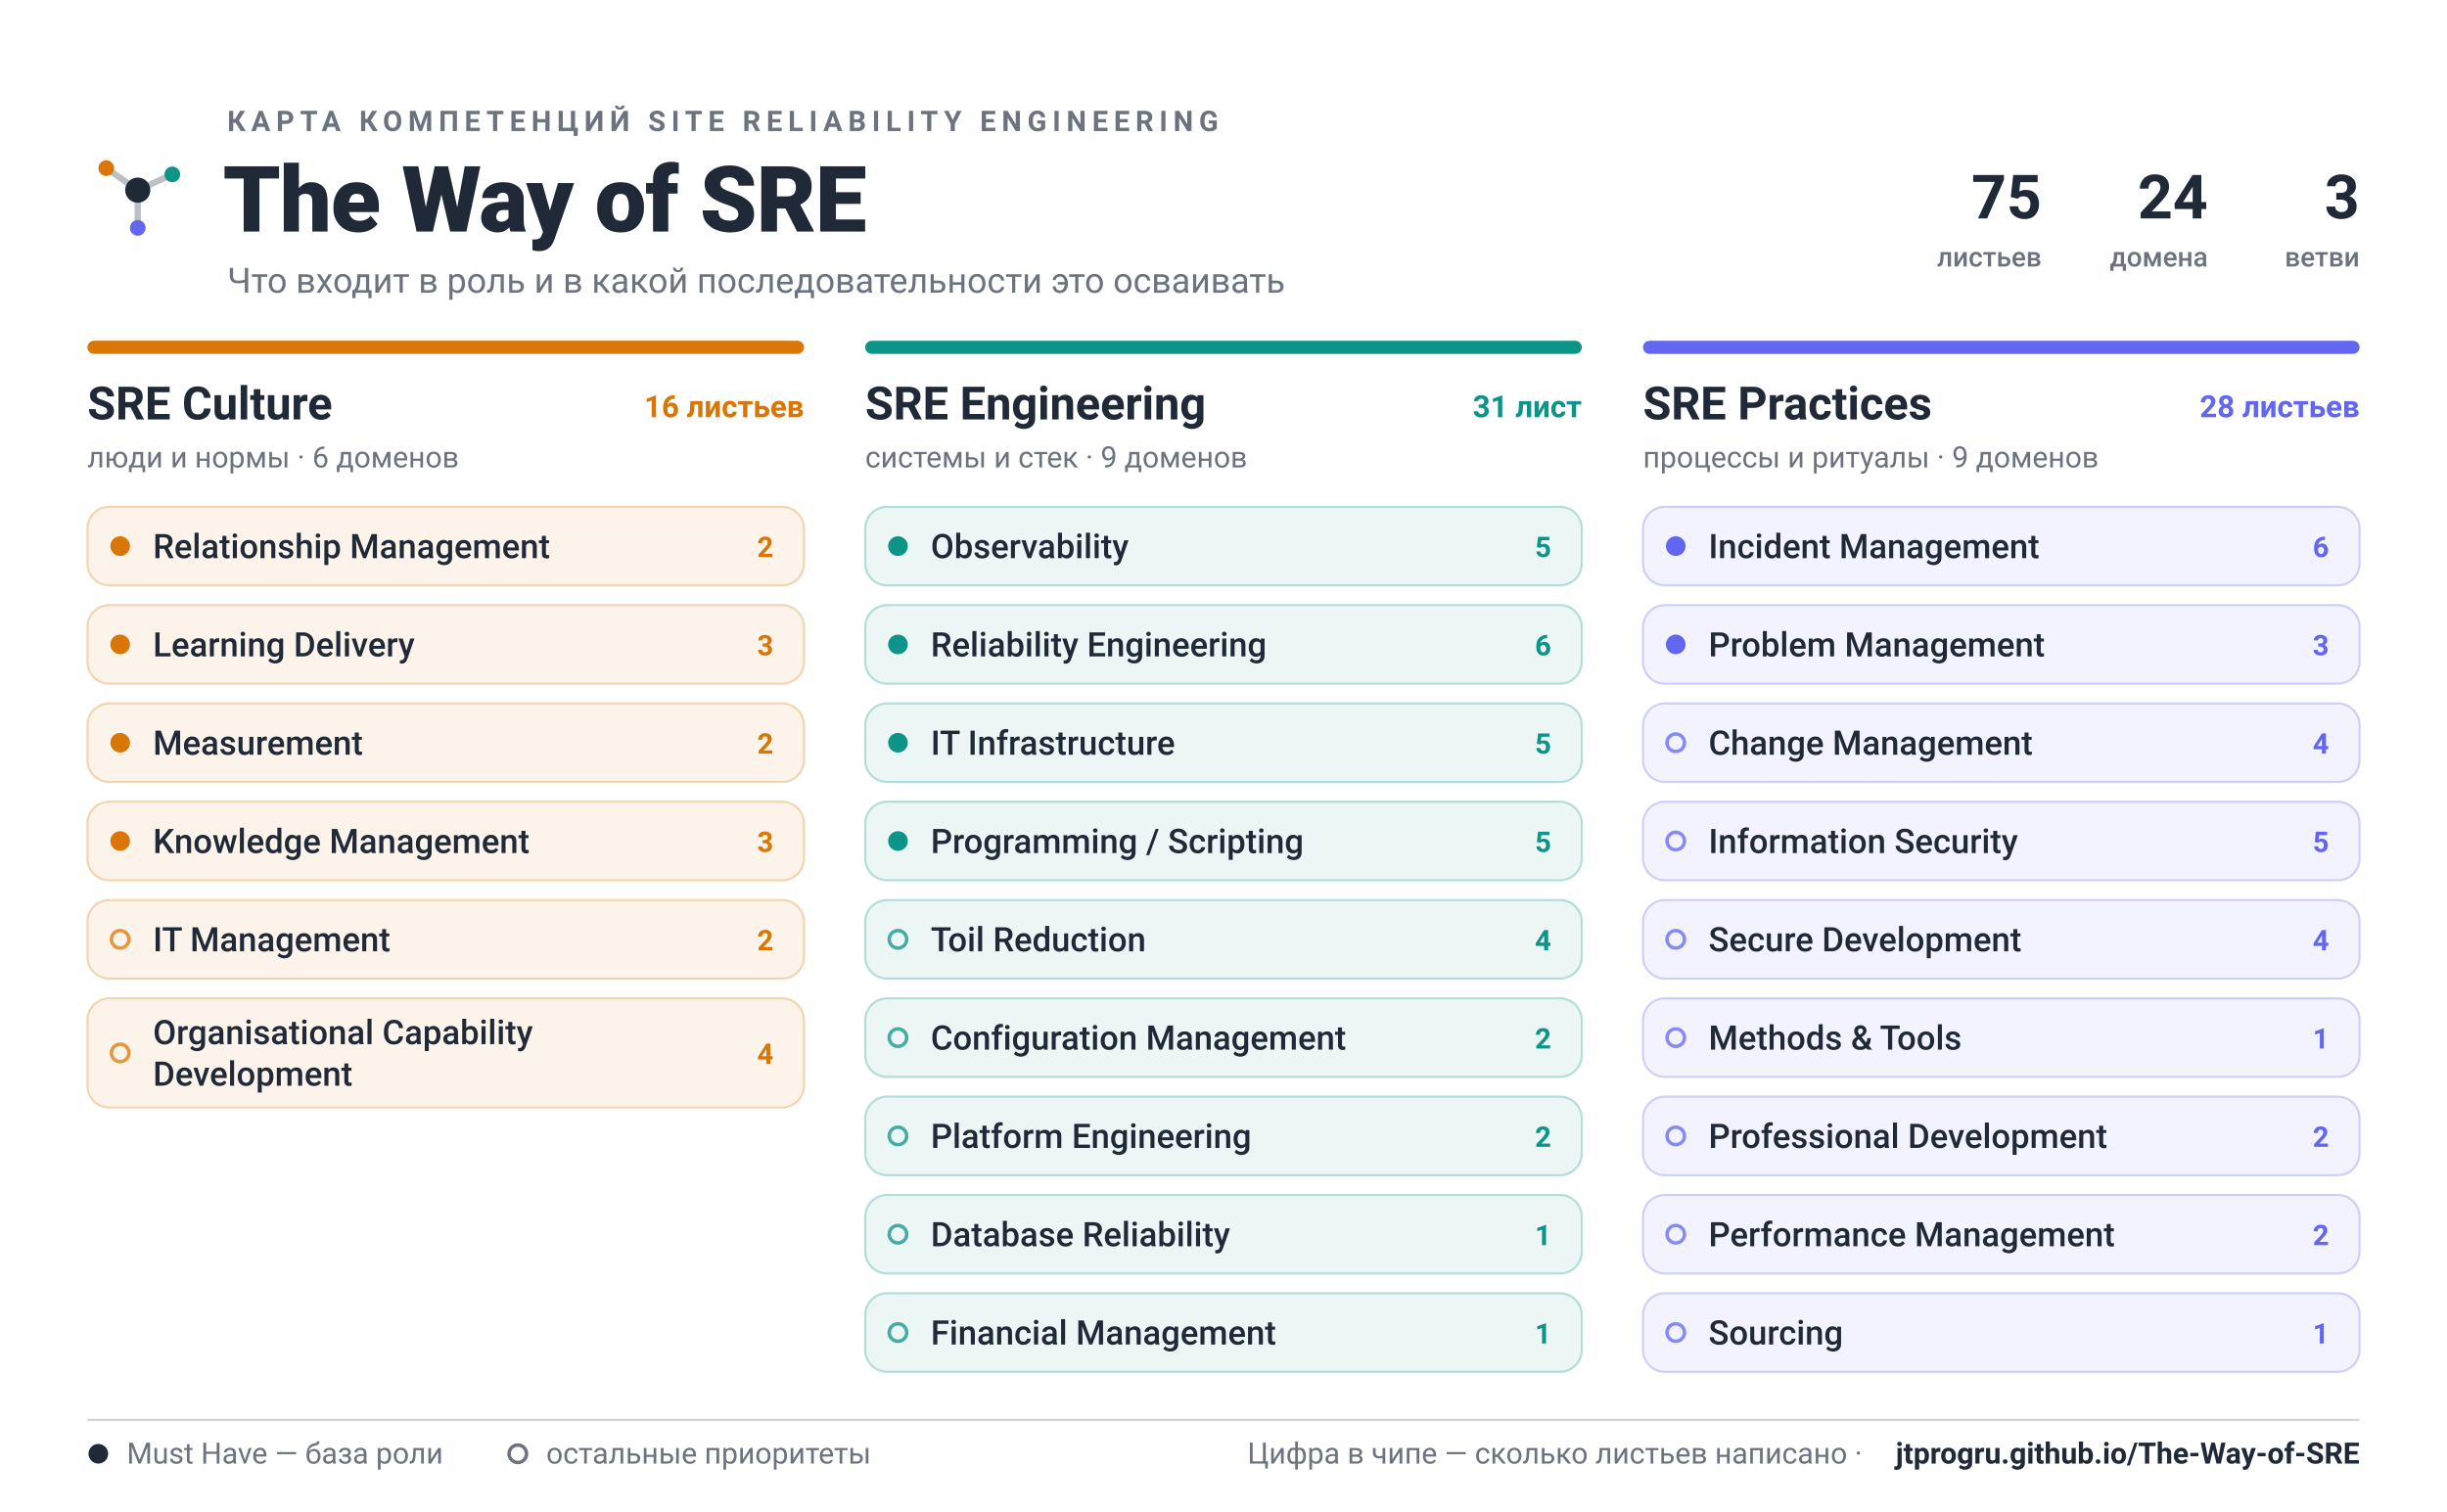
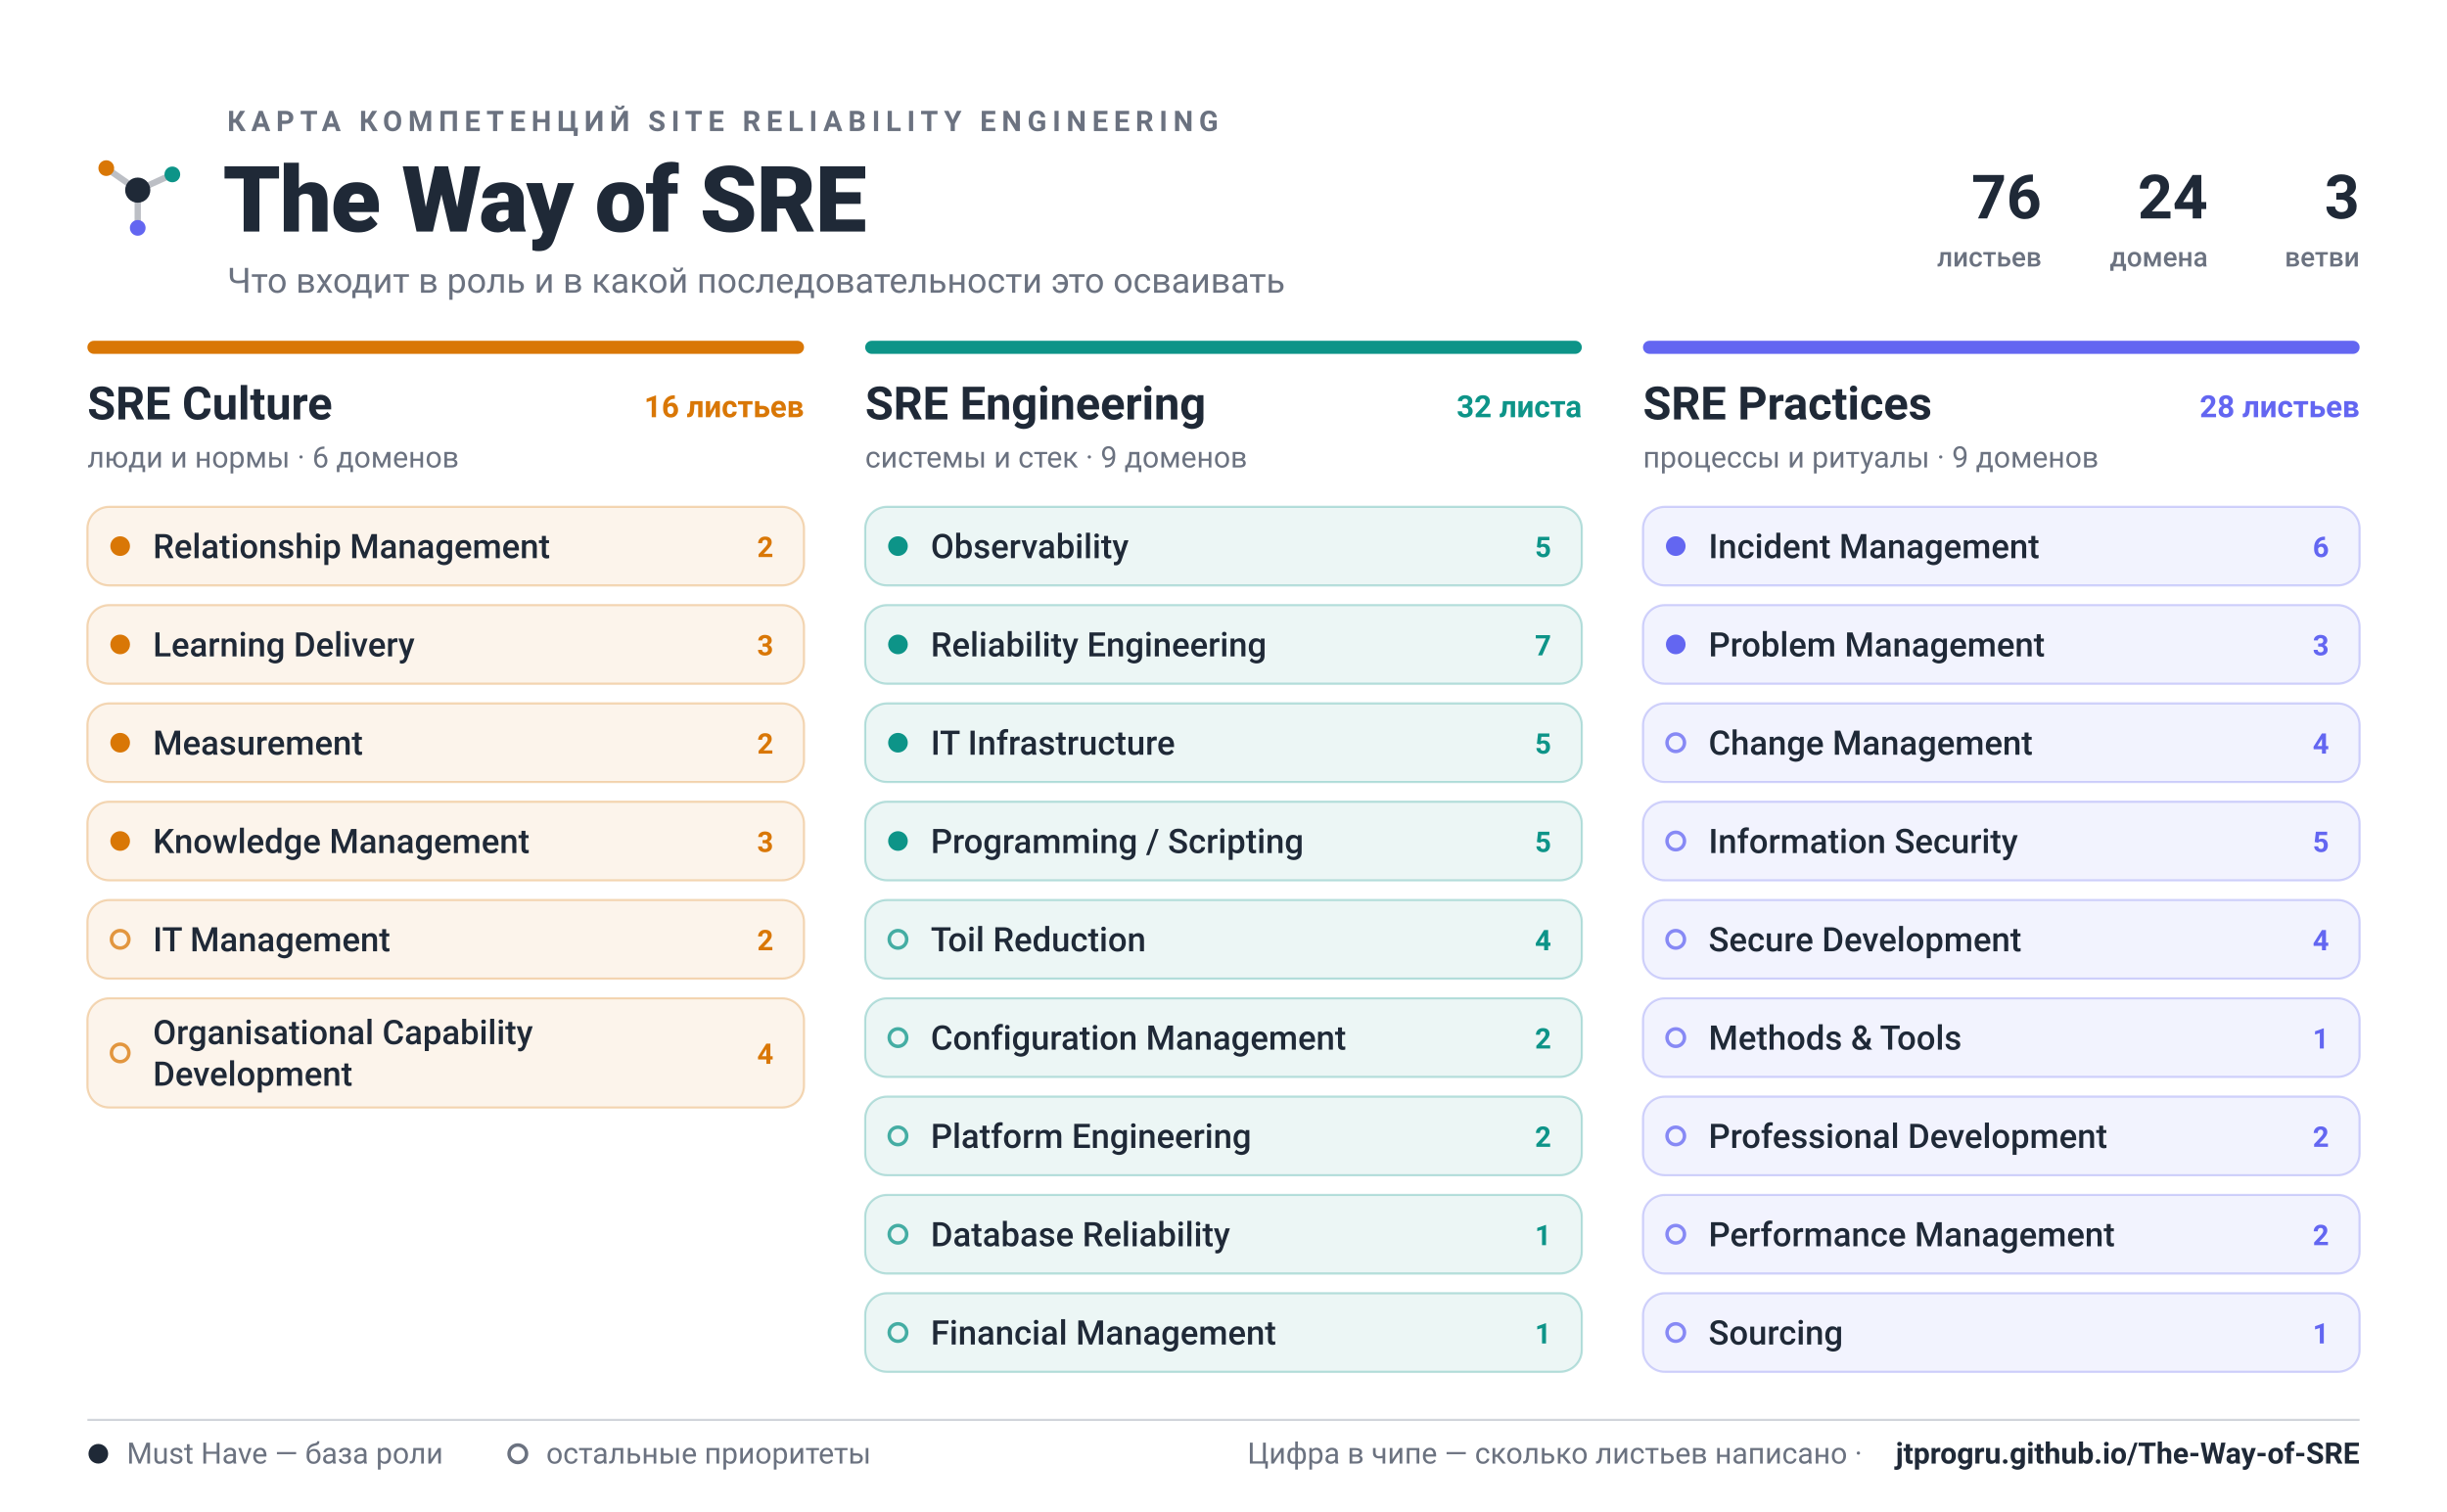
- <svg xmlns="http://www.w3.org/2000/svg" viewBox="0 0 1120 692" width="1120" height="692" role="img" aria-label="The Way of SRE — карта компетенций SRE: 3 ветви, 24 домена, 75 листьев. SRE Culture: 16, SRE Engineering: 31, SRE Practices: 28">
+ <svg xmlns="http://www.w3.org/2000/svg" viewBox="0 0 1120 692" width="1120" height="692" role="img" aria-label="The Way of SRE — карта компетенций SRE: 3 ветви, 24 домена, 76 листьев. SRE Culture: 16, SRE Engineering: 32, SRE Practices: 28">
  <style>
    text { font-family: -apple-system, BlinkMacSystemFont, "Segoe UI", system-ui, Roboto, "Helvetica Neue", Arial, sans-serif; }
    .eyebrow  { font-size: 13px; font-weight: 600; letter-spacing: .2em; fill: #6b7280; }
    .title    { font-size: 42px; font-weight: 800; letter-spacing: -.01em; fill: #1f2937; }
    .tagline  { font-size: 16px; font-weight: 400; fill: #6b7280; }
    .stat-num { font-size: 28px; font-weight: 700; fill: #1f2937; }
    .stat-lbl { font-size: 12.5px; font-weight: 500; fill: #6b7280; }
    .col-name { font-size: 21px; font-weight: 700; fill: #1f2937; }
    .col-num  { font-size: 14px; font-weight: 600; }
    .col-sub  { font-size: 13.5px; font-weight: 400; fill: #6b7280; }
    .chip-lbl { font-size: 15.5px; font-weight: 500; fill: #1f2937; }
    .chip-num { font-size: 13px; font-weight: 600; }
    .note     { font-size: 13.5px; font-weight: 400; fill: #6b7280; }
    .note-url { font-size: 13.5px; font-weight: 600; fill: #1f2937; }
  </style>
  <g transform="translate(40 64) scale(0.72)" stroke="#6b7280" stroke-opacity="0.45" stroke-width="4" stroke-linecap="round" fill="none">
    <path d="M32 32 12 18M32 32 54 22M32 32 32 56" />
  </g>
  <g transform="translate(40 64) scale(0.72)">
    <circle cx="32" cy="32" r="8" fill="#1f2937" />
    <circle cx="12" cy="18" r="5" fill="#d97706" />
    <circle cx="54" cy="22" r="5" fill="#0d9488" />
    <circle cx="32" cy="56" r="5" fill="#6366f1" />
  </g>
  <text class="eyebrow" x="104" y="60">КАРТА КОМПЕТЕНЦИЙ SITE RELIABILITY ENGINEERING</text>
  <text class="title" x="102" y="106">The Way of SRE</text>
  <text class="tagline" x="104" y="134">Что входит в роль и в какой последовательности это осваивать</text>
  <text class="stat-num" x="1080" y="100" text-anchor="end">3</text>
  <text class="stat-lbl" x="1080" y="122" text-anchor="end">ветви</text>
  <text class="stat-num" x="1010.56" y="100" text-anchor="end">24</text>
  <text class="stat-lbl" x="1010.56" y="122" text-anchor="end">домена</text>
-   <text class="stat-num" x="934.44" y="100" text-anchor="end">75</text>
+   <text class="stat-num" x="934.44" y="100" text-anchor="end">76</text>
  <text class="stat-lbl" x="934.44" y="122" text-anchor="end">листьев</text>
  <rect x="40" y="156" width="328" height="6" rx="3" fill="#d97706" />
  <text class="col-name" x="40" y="192">SRE Culture</text>
  <text class="col-num" x="368" y="191" text-anchor="end" fill="#d97706">16 листьев</text>
  <text class="col-sub" x="40" y="214">люди и нормы · 6 доменов</text>
  <rect x="40" y="232" width="328" height="36" rx="10" fill="#d97706" fill-opacity="0.08" stroke="#d97706" stroke-opacity="0.28" />
  <circle cx="55" cy="250" r="4.5" fill="#d97706" />
  <text class="chip-lbl" x="70" y="255.5">Relationship Management</text>
  <text class="chip-num" x="354" y="255" text-anchor="end" fill="#d97706">2</text>
  <rect x="40" y="277" width="328" height="36" rx="10" fill="#d97706" fill-opacity="0.08" stroke="#d97706" stroke-opacity="0.28" />
  <circle cx="55" cy="295" r="4.5" fill="#d97706" />
  <text class="chip-lbl" x="70" y="300.5">Learning Delivery</text>
  <text class="chip-num" x="354" y="300" text-anchor="end" fill="#d97706">3</text>
  <rect x="40" y="322" width="328" height="36" rx="10" fill="#d97706" fill-opacity="0.08" stroke="#d97706" stroke-opacity="0.28" />
  <circle cx="55" cy="340" r="4.5" fill="#d97706" />
  <text class="chip-lbl" x="70" y="345.5">Measurement</text>
  <text class="chip-num" x="354" y="345" text-anchor="end" fill="#d97706">2</text>
  <rect x="40" y="367" width="328" height="36" rx="10" fill="#d97706" fill-opacity="0.08" stroke="#d97706" stroke-opacity="0.28" />
  <circle cx="55" cy="385" r="4.5" fill="#d97706" />
  <text class="chip-lbl" x="70" y="390.5">Knowledge Management</text>
  <text class="chip-num" x="354" y="390" text-anchor="end" fill="#d97706">3</text>
  <rect x="40" y="412" width="328" height="36" rx="10" fill="#d97706" fill-opacity="0.08" stroke="#d97706" stroke-opacity="0.28" />
  <circle cx="55" cy="430" r="4" fill="none" stroke="#d97706" stroke-width="1.6" stroke-opacity="0.75" />
  <text class="chip-lbl" x="70" y="435.5">IT Management</text>
  <text class="chip-num" x="354" y="435" text-anchor="end" fill="#d97706">2</text>
  <rect x="40" y="457" width="328" height="50" rx="10" fill="#d97706" fill-opacity="0.08" stroke="#d97706" stroke-opacity="0.28" />
  <circle cx="55" cy="482" r="4" fill="none" stroke="#d97706" stroke-width="1.6" stroke-opacity="0.75" />
  <text class="chip-lbl" x="70" y="478">Organisational Capability</text>
  <text class="chip-lbl" x="70" y="497">Development</text>
  <text class="chip-num" x="354" y="487" text-anchor="end" fill="#d97706">4</text>
  <rect x="396" y="156" width="328" height="6" rx="3" fill="#0d9488" />
  <text class="col-name" x="396" y="192">SRE Engineering</text>
-   <text class="col-num" x="724" y="191" text-anchor="end" fill="#0d9488">31 лист</text>
+   <text class="col-num" x="724" y="191" text-anchor="end" fill="#0d9488">32 листа</text>
  <text class="col-sub" x="396" y="214">системы и стек · 9 доменов</text>
  <rect x="396" y="232" width="328" height="36" rx="10" fill="#0d9488" fill-opacity="0.08" stroke="#0d9488" stroke-opacity="0.28" />
  <circle cx="411" cy="250" r="4.5" fill="#0d9488" />
  <text class="chip-lbl" x="426" y="255.5">Observability</text>
  <text class="chip-num" x="710" y="255" text-anchor="end" fill="#0d9488">5</text>
  <rect x="396" y="277" width="328" height="36" rx="10" fill="#0d9488" fill-opacity="0.08" stroke="#0d9488" stroke-opacity="0.28" />
  <circle cx="411" cy="295" r="4.5" fill="#0d9488" />
  <text class="chip-lbl" x="426" y="300.5">Reliability Engineering</text>
-   <text class="chip-num" x="710" y="300" text-anchor="end" fill="#0d9488">6</text>
+   <text class="chip-num" x="710" y="300" text-anchor="end" fill="#0d9488">7</text>
  <rect x="396" y="322" width="328" height="36" rx="10" fill="#0d9488" fill-opacity="0.08" stroke="#0d9488" stroke-opacity="0.28" />
  <circle cx="411" cy="340" r="4.5" fill="#0d9488" />
  <text class="chip-lbl" x="426" y="345.5">IT Infrastructure</text>
  <text class="chip-num" x="710" y="345" text-anchor="end" fill="#0d9488">5</text>
  <rect x="396" y="367" width="328" height="36" rx="10" fill="#0d9488" fill-opacity="0.08" stroke="#0d9488" stroke-opacity="0.28" />
  <circle cx="411" cy="385" r="4.5" fill="#0d9488" />
  <text class="chip-lbl" x="426" y="390.5">Programming / Scripting</text>
  <text class="chip-num" x="710" y="390" text-anchor="end" fill="#0d9488">5</text>
  <rect x="396" y="412" width="328" height="36" rx="10" fill="#0d9488" fill-opacity="0.08" stroke="#0d9488" stroke-opacity="0.28" />
  <circle cx="411" cy="430" r="4" fill="none" stroke="#0d9488" stroke-width="1.6" stroke-opacity="0.75" />
  <text class="chip-lbl" x="426" y="435.5">Toil Reduction</text>
  <text class="chip-num" x="710" y="435" text-anchor="end" fill="#0d9488">4</text>
  <rect x="396" y="457" width="328" height="36" rx="10" fill="#0d9488" fill-opacity="0.08" stroke="#0d9488" stroke-opacity="0.28" />
  <circle cx="411" cy="475" r="4" fill="none" stroke="#0d9488" stroke-width="1.6" stroke-opacity="0.75" />
  <text class="chip-lbl" x="426" y="480.5">Configuration Management</text>
  <text class="chip-num" x="710" y="480" text-anchor="end" fill="#0d9488">2</text>
  <rect x="396" y="502" width="328" height="36" rx="10" fill="#0d9488" fill-opacity="0.08" stroke="#0d9488" stroke-opacity="0.28" />
  <circle cx="411" cy="520" r="4" fill="none" stroke="#0d9488" stroke-width="1.6" stroke-opacity="0.75" />
  <text class="chip-lbl" x="426" y="525.5">Platform Engineering</text>
  <text class="chip-num" x="710" y="525" text-anchor="end" fill="#0d9488">2</text>
  <rect x="396" y="547" width="328" height="36" rx="10" fill="#0d9488" fill-opacity="0.08" stroke="#0d9488" stroke-opacity="0.28" />
  <circle cx="411" cy="565" r="4" fill="none" stroke="#0d9488" stroke-width="1.6" stroke-opacity="0.75" />
  <text class="chip-lbl" x="426" y="570.5">Database Reliability</text>
  <text class="chip-num" x="710" y="570" text-anchor="end" fill="#0d9488">1</text>
  <rect x="396" y="592" width="328" height="36" rx="10" fill="#0d9488" fill-opacity="0.08" stroke="#0d9488" stroke-opacity="0.28" />
  <circle cx="411" cy="610" r="4" fill="none" stroke="#0d9488" stroke-width="1.6" stroke-opacity="0.75" />
  <text class="chip-lbl" x="426" y="615.5">Financial Management</text>
  <text class="chip-num" x="710" y="615" text-anchor="end" fill="#0d9488">1</text>
  <rect x="752" y="156" width="328" height="6" rx="3" fill="#6366f1" />
  <text class="col-name" x="752" y="192">SRE Practices</text>
  <text class="col-num" x="1080" y="191" text-anchor="end" fill="#6366f1">28 листьев</text>
  <text class="col-sub" x="752" y="214">процессы и ритуалы · 9 доменов</text>
  <rect x="752" y="232" width="328" height="36" rx="10" fill="#6366f1" fill-opacity="0.08" stroke="#6366f1" stroke-opacity="0.28" />
  <circle cx="767" cy="250" r="4.5" fill="#6366f1" />
  <text class="chip-lbl" x="782" y="255.5">Incident Management</text>
  <text class="chip-num" x="1066" y="255" text-anchor="end" fill="#6366f1">6</text>
  <rect x="752" y="277" width="328" height="36" rx="10" fill="#6366f1" fill-opacity="0.08" stroke="#6366f1" stroke-opacity="0.28" />
  <circle cx="767" cy="295" r="4.5" fill="#6366f1" />
  <text class="chip-lbl" x="782" y="300.5">Problem Management</text>
  <text class="chip-num" x="1066" y="300" text-anchor="end" fill="#6366f1">3</text>
  <rect x="752" y="322" width="328" height="36" rx="10" fill="#6366f1" fill-opacity="0.08" stroke="#6366f1" stroke-opacity="0.28" />
  <circle cx="767" cy="340" r="4" fill="none" stroke="#6366f1" stroke-width="1.6" stroke-opacity="0.75" />
  <text class="chip-lbl" x="782" y="345.5">Change Management</text>
  <text class="chip-num" x="1066" y="345" text-anchor="end" fill="#6366f1">4</text>
  <rect x="752" y="367" width="328" height="36" rx="10" fill="#6366f1" fill-opacity="0.08" stroke="#6366f1" stroke-opacity="0.28" />
  <circle cx="767" cy="385" r="4" fill="none" stroke="#6366f1" stroke-width="1.6" stroke-opacity="0.75" />
  <text class="chip-lbl" x="782" y="390.5">Information Security</text>
  <text class="chip-num" x="1066" y="390" text-anchor="end" fill="#6366f1">5</text>
  <rect x="752" y="412" width="328" height="36" rx="10" fill="#6366f1" fill-opacity="0.08" stroke="#6366f1" stroke-opacity="0.28" />
  <circle cx="767" cy="430" r="4" fill="none" stroke="#6366f1" stroke-width="1.6" stroke-opacity="0.75" />
  <text class="chip-lbl" x="782" y="435.5">Secure Development</text>
  <text class="chip-num" x="1066" y="435" text-anchor="end" fill="#6366f1">4</text>
  <rect x="752" y="457" width="328" height="36" rx="10" fill="#6366f1" fill-opacity="0.08" stroke="#6366f1" stroke-opacity="0.28" />
  <circle cx="767" cy="475" r="4" fill="none" stroke="#6366f1" stroke-width="1.6" stroke-opacity="0.75" />
  <text class="chip-lbl" x="782" y="480.5">Methods &amp; Tools</text>
  <text class="chip-num" x="1066" y="480" text-anchor="end" fill="#6366f1">1</text>
  <rect x="752" y="502" width="328" height="36" rx="10" fill="#6366f1" fill-opacity="0.08" stroke="#6366f1" stroke-opacity="0.28" />
  <circle cx="767" cy="520" r="4" fill="none" stroke="#6366f1" stroke-width="1.6" stroke-opacity="0.75" />
  <text class="chip-lbl" x="782" y="525.5">Professional Development</text>
  <text class="chip-num" x="1066" y="525" text-anchor="end" fill="#6366f1">2</text>
  <rect x="752" y="547" width="328" height="36" rx="10" fill="#6366f1" fill-opacity="0.08" stroke="#6366f1" stroke-opacity="0.28" />
  <circle cx="767" cy="565" r="4" fill="none" stroke="#6366f1" stroke-width="1.6" stroke-opacity="0.75" />
  <text class="chip-lbl" x="782" y="570.5">Performance Management</text>
  <text class="chip-num" x="1066" y="570" text-anchor="end" fill="#6366f1">2</text>
  <rect x="752" y="592" width="328" height="36" rx="10" fill="#6366f1" fill-opacity="0.08" stroke="#6366f1" stroke-opacity="0.28" />
  <circle cx="767" cy="610" r="4" fill="none" stroke="#6366f1" stroke-width="1.6" stroke-opacity="0.75" />
  <text class="chip-lbl" x="782" y="615.5">Sourcing</text>
  <text class="chip-num" x="1066" y="615" text-anchor="end" fill="#6366f1">1</text>
  <path d="M40 650 H1080" stroke="#d1d5db" stroke-width="1" />
  <circle cx="45" cy="665.5" r="4.5" fill="#1f2937" />
  <text class="note" x="58" y="670">Must Have — база роли</text>
  <circle cx="237" cy="665.5" r="4" fill="none" stroke="#6b7280" stroke-width="1.6" />
  <text class="note" x="250" y="670">остальные приоритеты</text>
  <text class="note-url" x="1080" y="670" text-anchor="end">jtprogru.github.io/The-Way-of-SRE</text>
  <text class="note" x="852.4" y="670" text-anchor="end">Цифра в чипе — сколько листьев написано  ·</text>
</svg>
